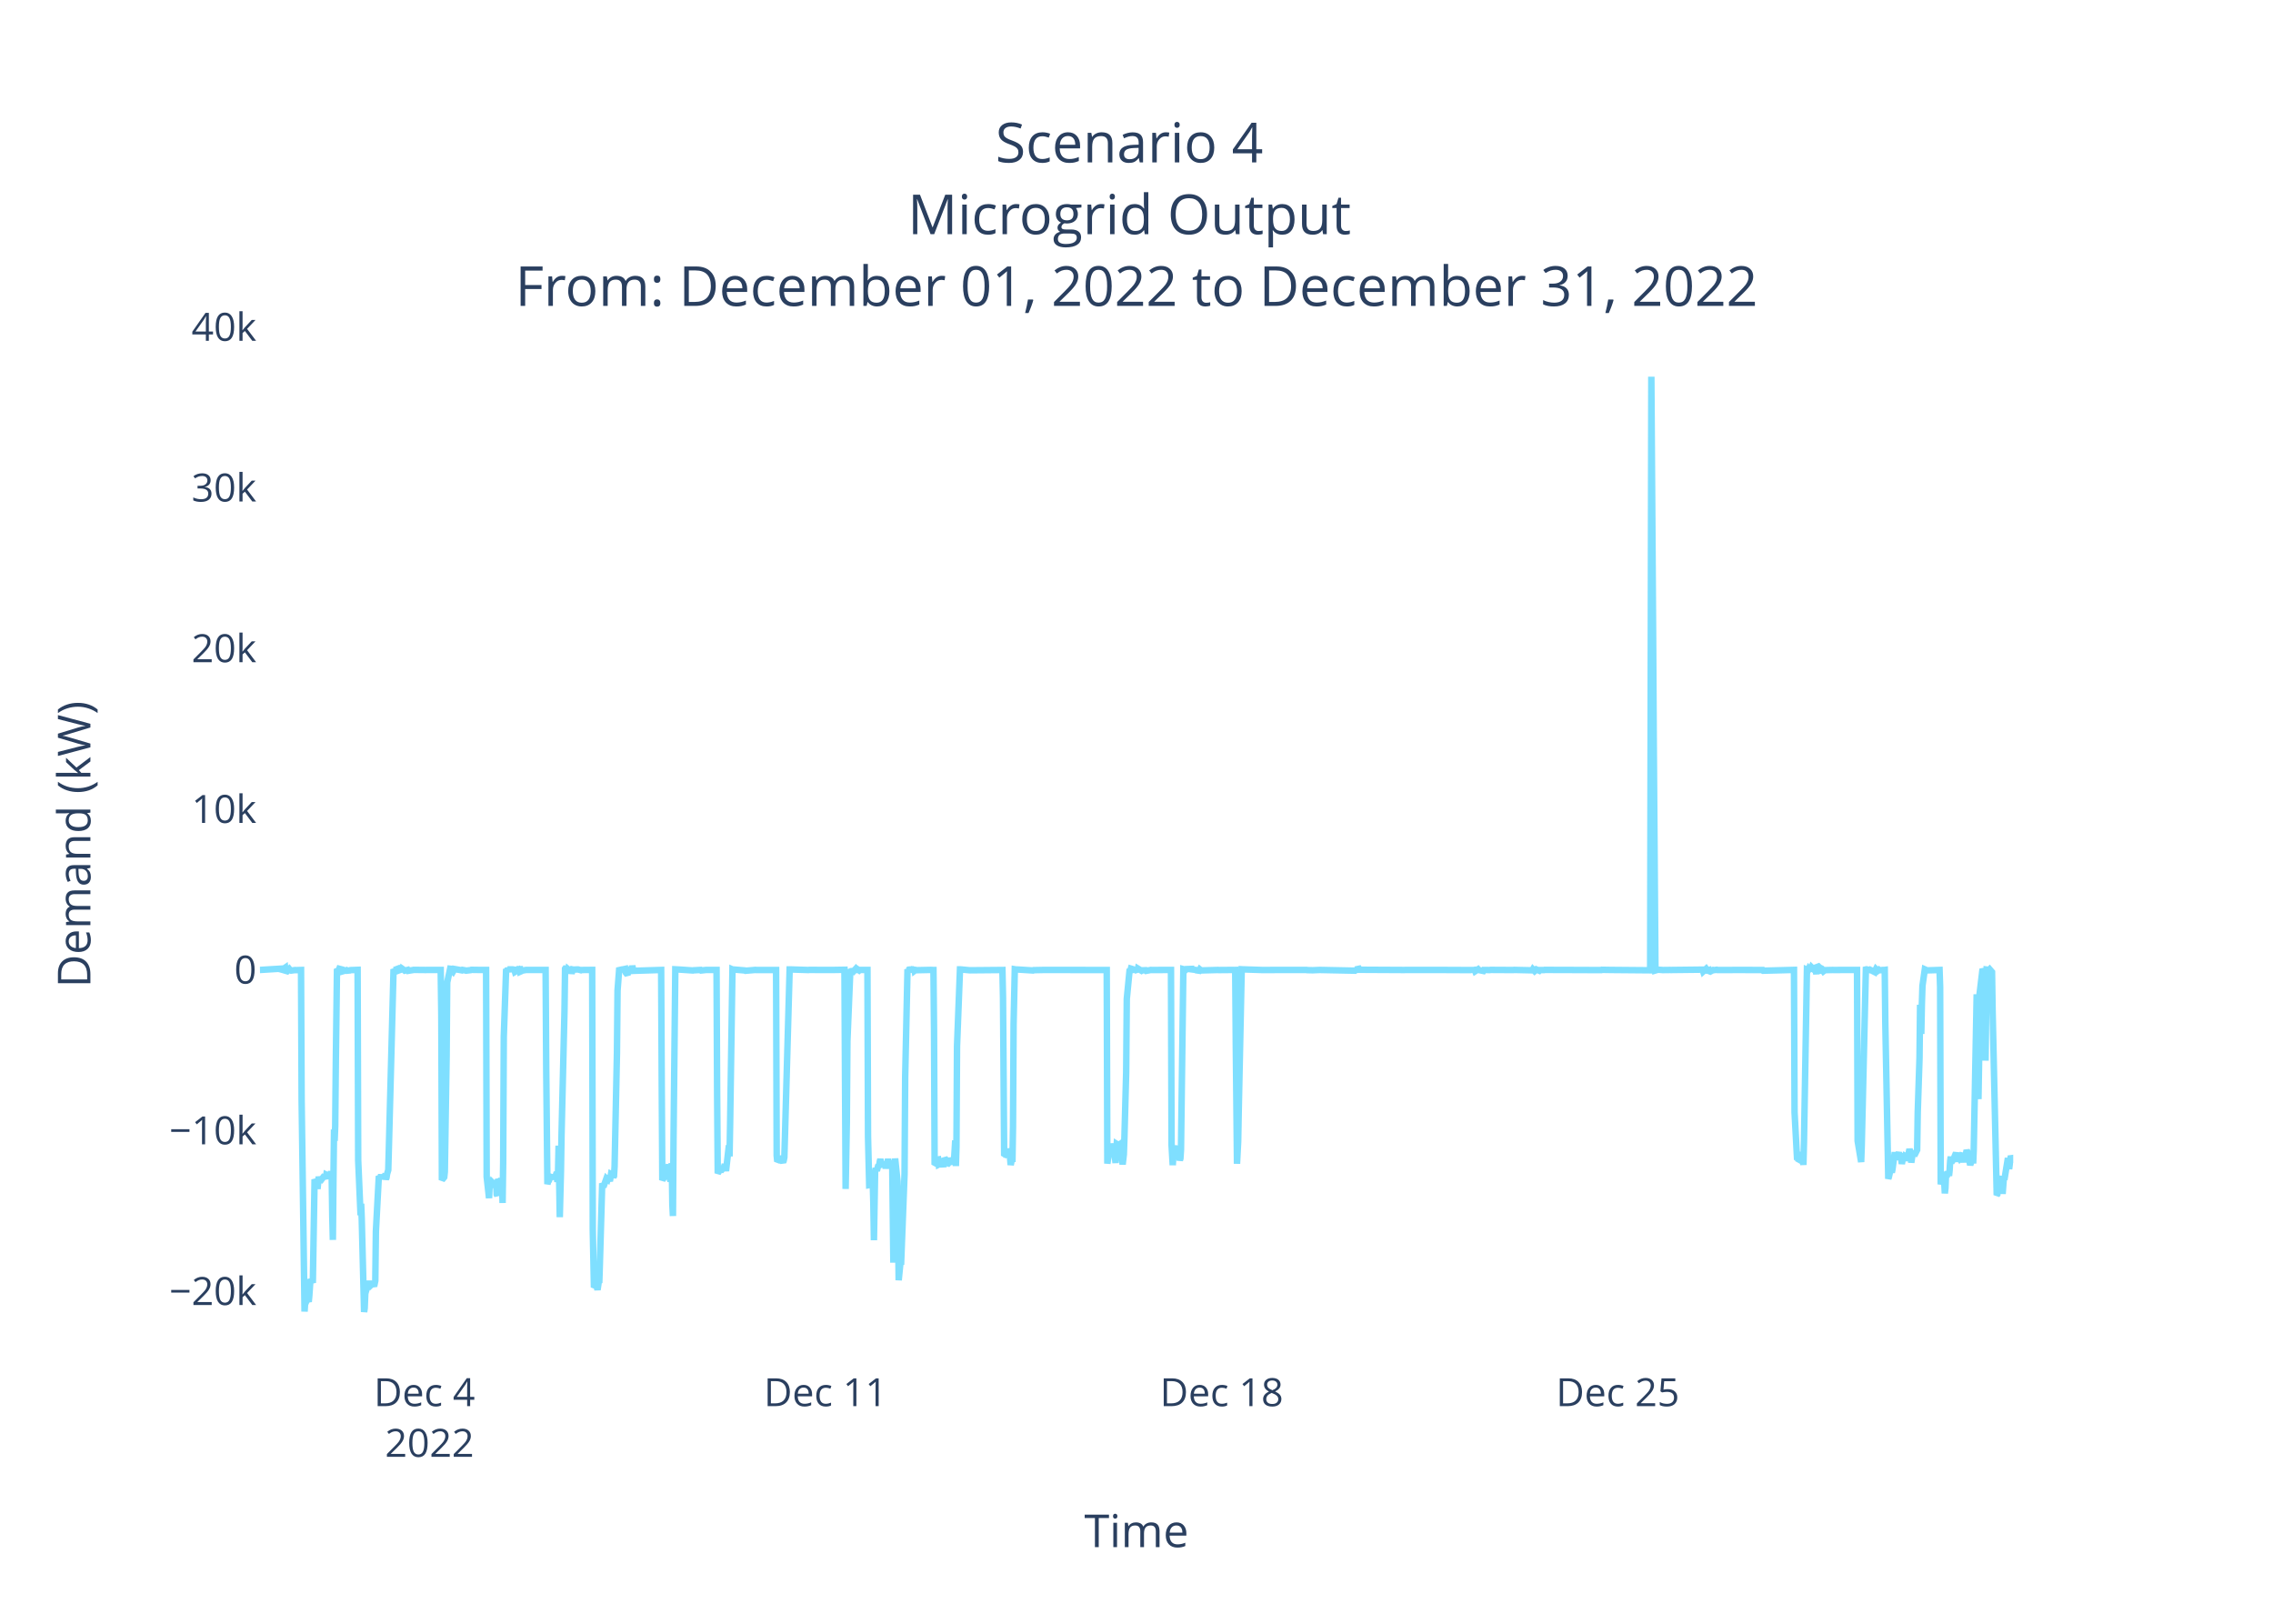
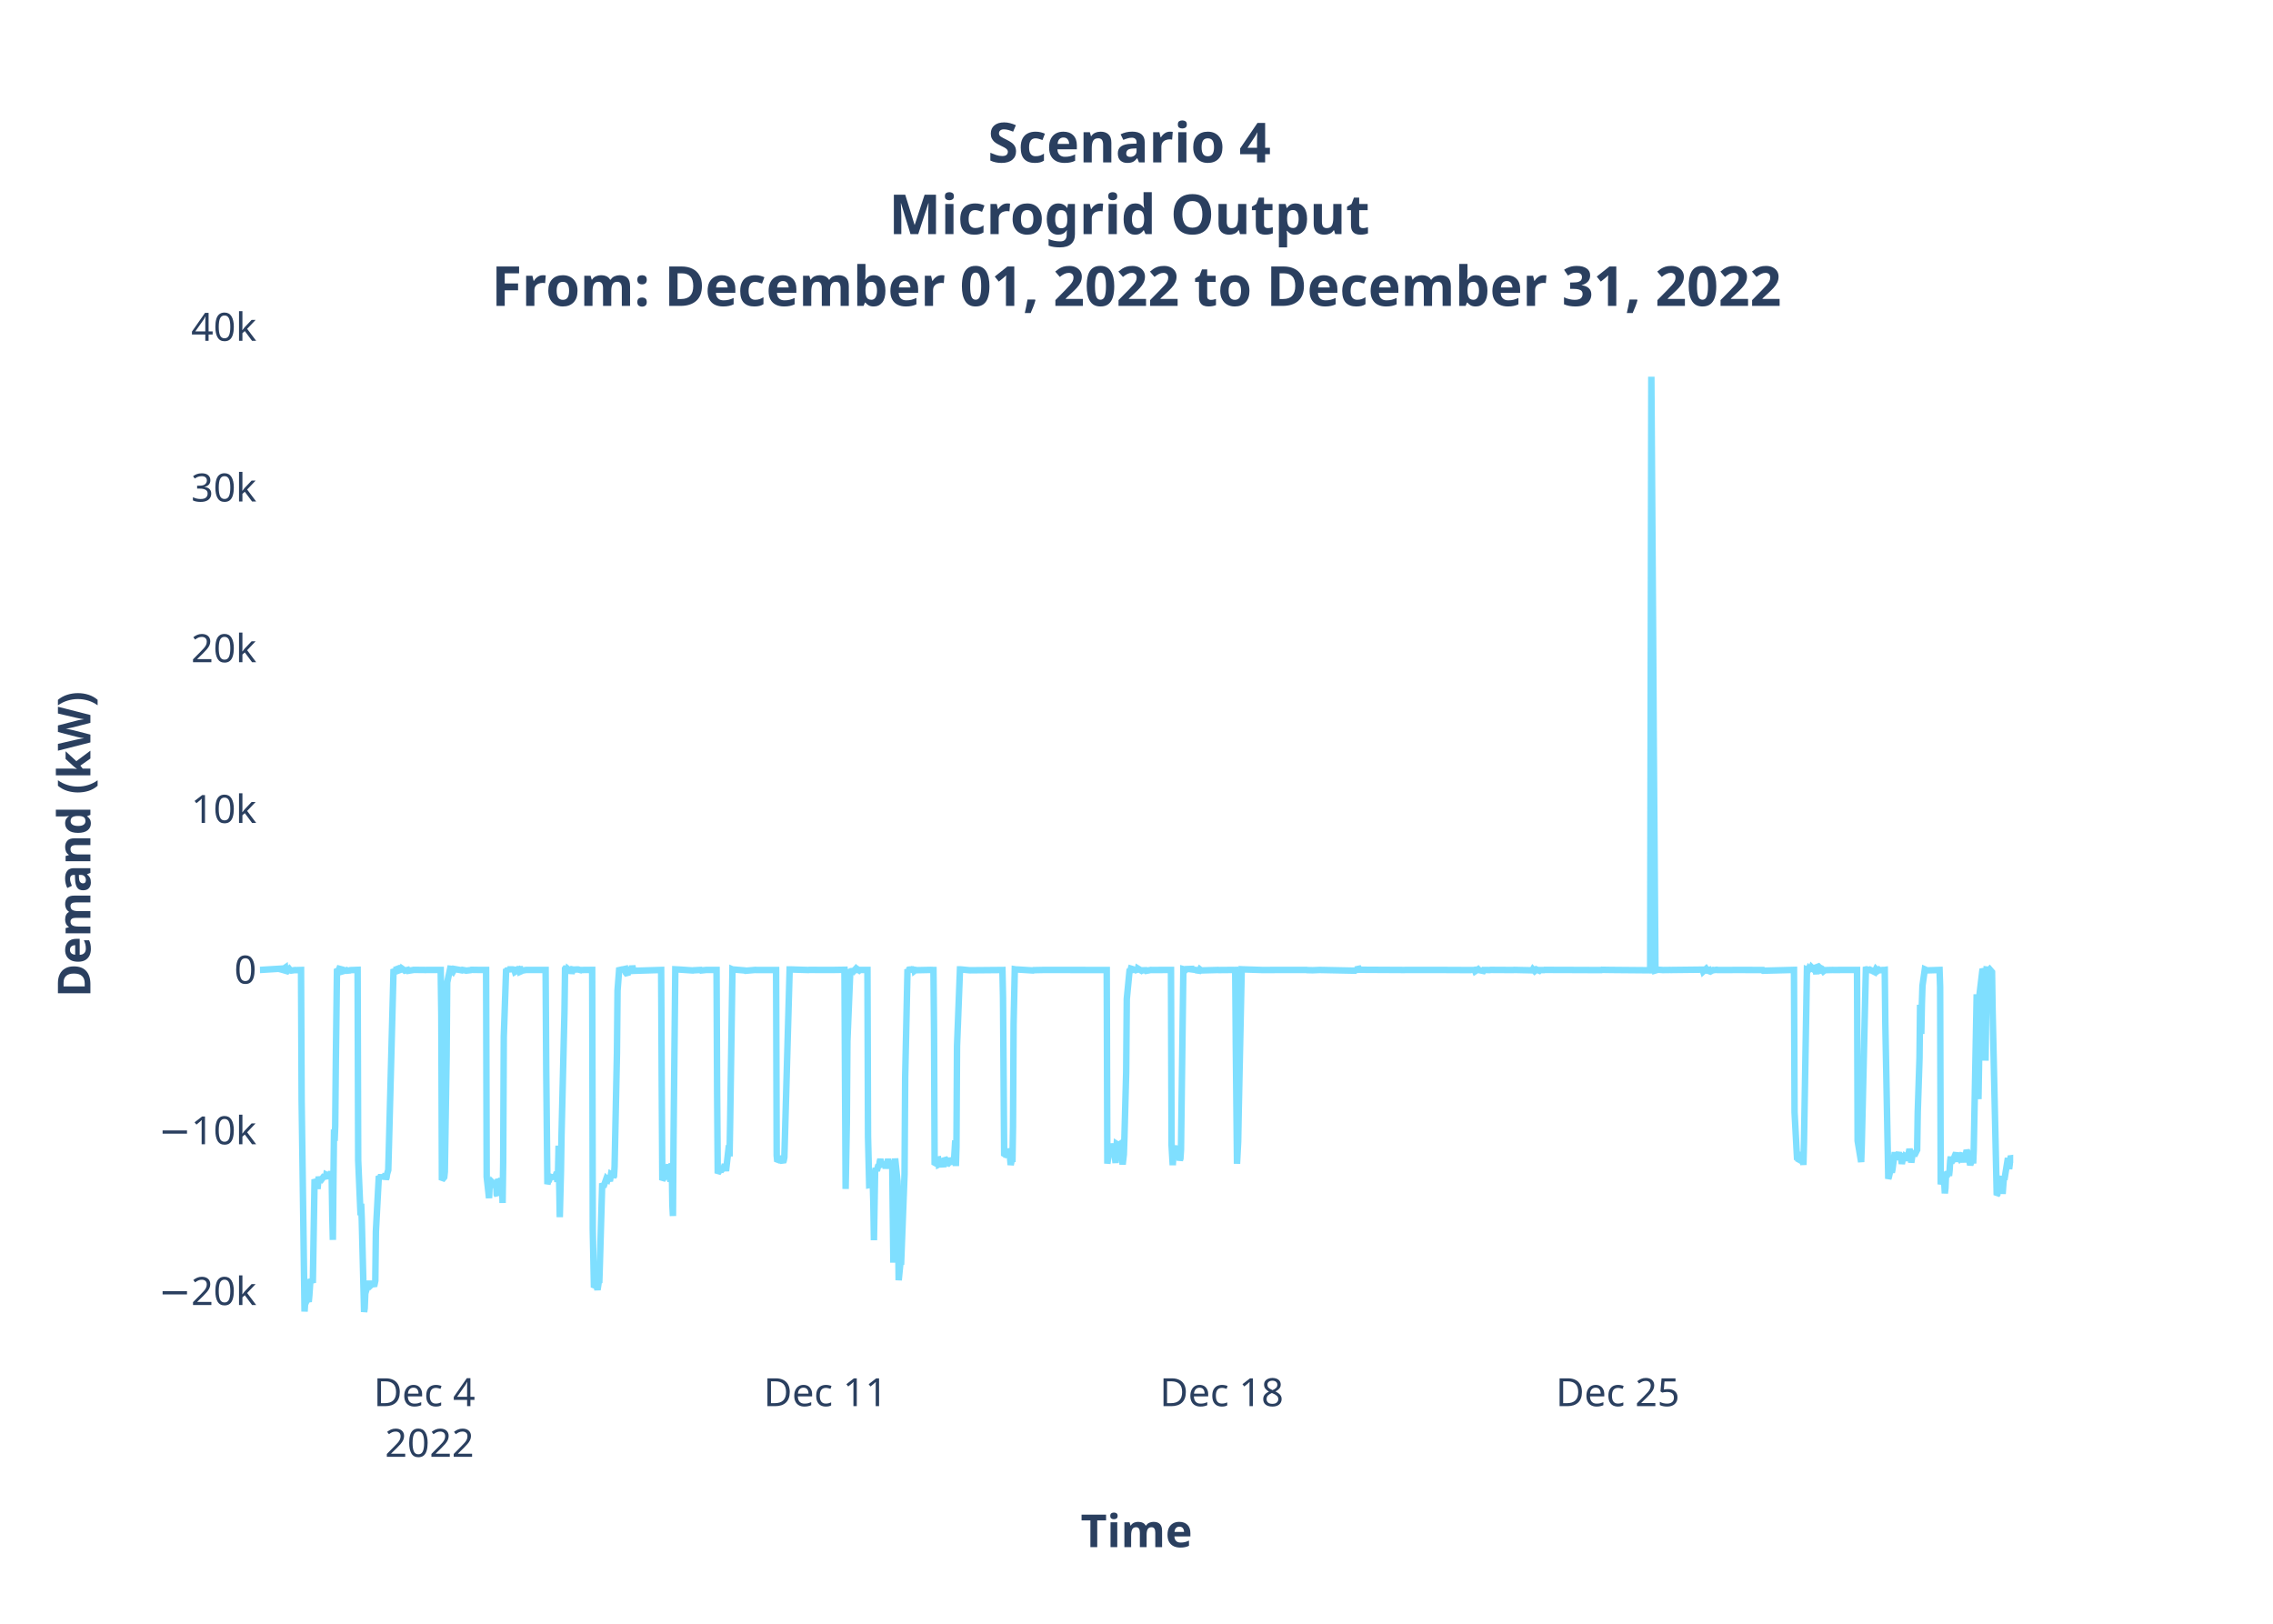
<svg xmlns="http://www.w3.org/2000/svg" class="main-svg" width="700" height="500" style="" viewBox="0 0 700 500">
  <rect x="0" y="0" width="700" height="500" style="fill: rgb(255, 255, 255); fill-opacity: 1;" />
-   <defs id="defs-d903cc">
+   <defs id="defs-75909f">
    <g class="clips">
-       <clipPath id="clipd903ccxyplot" class="plotclip">
+       <clipPath id="clip75909fxyplot" class="plotclip">
        <rect width="540" height="320" />
      </clipPath>
-       <clipPath class="axesclip" id="clipd903ccx">
+       <clipPath class="axesclip" id="clip75909fx">
        <rect x="80" y="0" width="540" height="500" />
      </clipPath>
-       <clipPath class="axesclip" id="clipd903ccy">
+       <clipPath class="axesclip" id="clip75909fy">
        <rect x="0" y="100" width="700" height="320" />
      </clipPath>
-       <clipPath class="axesclip" id="clipd903ccxy">
+       <clipPath class="axesclip" id="clip75909fxy">
        <rect x="80" y="100" width="540" height="320" />
      </clipPath>
    </g>
    <g class="gradients" />
    <g class="patterns" />
  </defs>
  <g class="bglayer" />
  <g class="layer-below">
    <g class="imagelayer" />
    <g class="shapelayer" />
  </g>
  <g class="cartesianlayer">
    <g class="subplot xy">
      <g class="layer-subplot">
        <g class="shapelayer" />
        <g class="imagelayer" />
      </g>
      <g class="minor-gridlayer">
        <g class="x" />
        <g class="y" />
      </g>
      <g class="gridlayer">
        <g class="x">
          <path class="xgrid crisp" transform="translate(132.28,0)" d="M0,100v320" style="stroke: rgb(255, 255, 255); stroke-opacity: 1; stroke-width: 1px;" />
          <path class="xgrid crisp" transform="translate(254.25,0)" d="M0,100v320" style="stroke: rgb(255, 255, 255); stroke-opacity: 1; stroke-width: 1px;" />
          <path class="xgrid crisp" transform="translate(376.23,0)" d="M0,100v320" style="stroke: rgb(255, 255, 255); stroke-opacity: 1; stroke-width: 1px;" />
          <path class="xgrid crisp" transform="translate(498.21,0)" d="M0,100v320" style="stroke: rgb(255, 255, 255); stroke-opacity: 1; stroke-width: 1px;" />
        </g>
        <g class="y">
          <path class="ygrid crisp" transform="translate(0,397.65)" d="M80,0h540" style="stroke: rgb(255, 255, 255); stroke-opacity: 1; stroke-width: 1px;" />
          <path class="ygrid crisp" transform="translate(0,348.16)" d="M80,0h540" style="stroke: rgb(255, 255, 255); stroke-opacity: 1; stroke-width: 1px;" />
          <path class="ygrid crisp" transform="translate(0,249.2)" d="M80,0h540" style="stroke: rgb(255, 255, 255); stroke-opacity: 1; stroke-width: 1px;" />
          <path class="ygrid crisp" transform="translate(0,199.71)" d="M80,0h540" style="stroke: rgb(255, 255, 255); stroke-opacity: 1; stroke-width: 1px;" />
          <path class="ygrid crisp" transform="translate(0,150.23)" d="M80,0h540" style="stroke: rgb(255, 255, 255); stroke-opacity: 1; stroke-width: 1px;" />
        </g>
      </g>
      <g class="zerolinelayer">
        <path class="yzl zl crisp" transform="translate(0,298.68)" d="M80,0h540" style="stroke: rgb(255, 255, 255); stroke-opacity: 1; stroke-width: 2px;" />
      </g>
      <path class="xlines-below" />
      <path class="ylines-below" />
      <g class="overlines-below" />
      <g class="xaxislayer-below" />
      <g class="yaxislayer-below" />
      <g class="overaxes-below" />
-       <g class="plot" transform="translate(80,100)" clip-path="url(#clipd903ccxyplot)">
+       <g class="plot" transform="translate(80,100)" clip-path="url(#clip75909fxyplot)">
        <g class="scatterlayer mlayer">
-           <g class="trace scatter trace94ab0a" style="stroke-miterlimit: 2; opacity: 0.5;">
+           <g class="trace scatter trace94ec5c" style="stroke-miterlimit: 2; opacity: 0.5;">
            <g class="fills" />
            <g class="errorbars" />
            <g class="lines">
              <path class="js-line" d="M0,198.68L6.53,198.28L6.72,199.13L7.62,198.12L7.81,197.99L7.99,199.57L8.53,198.91L8.71,198.74L9.08,198.38L9.44,198.83L9.62,198.88L10.89,198.71L11.07,198.74L12.71,198.69L12.89,238.86L13.79,303.87L13.98,300.96L14.16,301.14L14.34,300.73L14.52,300.43L14.88,300.23L15.07,300.88L15.25,299.06L15.61,293.92L16.15,294.61L16.34,295.03L16.88,263.18L17.43,264.18L17.61,263.51L17.79,266.11L18.15,262.34L18.33,263.14L18.51,263.89L19.97,261.93L20.15,262.61L20.33,262.99L20.51,261.74L20.69,261.83L20.87,262.54L21.24,261.19L21.42,261.74L21.6,261.98L21.96,260.83L22.14,261.34L22.33,274.48L22.51,281.8L22.69,263.02L22.87,247.81L23.05,251.31L23.23,246.75L23.42,227.15L23.78,198.39L24.32,198.83L24.5,198.32L25.41,198.56L25.59,199.08L26.68,198.76L26.86,198.91L27.77,198.82L27.95,198.73L30.13,198.65L30.31,257.31L31.04,274.2L31.22,270.66L31.4,275.24L32.13,304L32.31,302.83L32.49,298.33L33.58,294.55L33.76,295.19L33.94,295.98L34.31,294.77L34.49,295.5L34.67,295.33L34.85,295.07L35.03,295.74L35.21,296.1L35.58,294.37L35.76,279.18L36.67,262.16L36.85,262.41L37.03,263.04L37.39,261.75L37.57,262.47L37.75,262.64L37.94,261.72L38.3,262.99L38.48,262.38L38.66,262.44L38.84,263.07L39.03,262.64L39.21,261.47L39.57,260.3L39.75,253.77L41.2,198.47L41.38,198.73L42.47,198.32L42.66,198.88L43.56,198.55L43.74,199.07L43.93,198.35L44.47,198.73L44.65,198.89L45.56,198.66L45.74,198.94L47.19,198.7L47.37,198.65L51.19,198.69L51.37,198.68L55.72,198.68L55.91,212.53L56.09,263.37L56.81,262.48L56.99,260.8L57.54,225.41L57.72,202.52L58.63,198.3L58.81,198.32L59.54,199.15L59.72,198.84L59.9,198.38L62.26,198.8L62.44,198.66L63.35,198.82L63.53,198.89L64.98,198.72L65.16,198.64L68.07,198.68L68.25,198.67L69.7,198.68L69.88,262.36L70.61,268.94L70.79,264.86L70.97,265.38L71.15,265.69L71.33,264.59L71.52,264.01L72.42,264.9L72.61,264.63L72.79,264.21L72.97,267.82L73.15,268.16L73.33,263.83L73.51,263.79L73.69,265.02L74.42,262.96L74.6,264.52L74.78,270.43L74.96,257.99L75.15,219.2L75.87,198.4L76.05,198.66L76.24,199.09L76.42,198.12L76.96,199.05L77.14,198.63L77.32,197.68L77.51,198.87L77.69,197.99L77.87,199.14L78.23,197.85L78.41,198.68L78.59,199.28L79.68,198.66L79.87,199.05L80.05,197.55L80.23,199.2L80.59,199.04L80.77,198.89L82.04,198.67L82.23,198.67L88.03,198.68L88.22,229.59L88.58,264.63L89.12,262.79L89.3,262.87L89.49,262.35L90.03,262.57L90.21,262.94L90.57,262.29L90.76,261.9L90.94,262.65L91.3,261.53L91.48,261.47L91.66,263.96L91.85,261.37L92.03,252.78L92.39,274.8L92.75,260.69L92.93,249.51L93.84,211.38L94.02,198.29L94.39,197.79L94.75,199.12L94.93,198.43L95.48,198.89L95.66,197.78L96.02,199.78L96.38,198.54L96.56,198.58L97.84,198.52L98.02,198.52L98.92,198.77L99.11,198.69L102.37,198.66L102.55,278.7L102.92,296.43L103.46,295.82L103.64,295.52L104.01,297.19L104.19,296.08L104.37,294.79L104.55,295.07L104.73,289.49L105.46,264.39L105.64,264.76L105.82,265.53L106.73,262.96L106.91,263.14L107.09,263.26L107.46,261.95L107.64,263.25L107.82,263.72L108.18,261.53L108.73,261.82L108.91,262.49L109.09,262.14L109.27,259.21L110,224.2L110.18,205.04L110.72,198L111.09,198.64L111.27,198.63L112.54,198.35L112.72,199.5L113.26,200.21L113.63,197.71L113.81,199.01L113.99,199.8L114.17,198.56L114.35,199.29L114.53,198.7L114.72,197.4L115.08,198.95L115.26,198.94L123.61,198.68L123.79,234L123.97,263.4L124.7,262.28L124.88,260.99L125.97,258.79L126.15,259.63L126.33,263.19L126.51,263.7L126.7,259.34L126.88,258.28L127.06,270.95L127.24,274.44L127.42,250.96L127.97,198.49L128.51,198.52L128.69,198.52L133.41,198.84L133.59,198.79L135.77,198.67L135.95,198.84L137.41,198.68L137.59,198.68L140.67,198.68L140.85,236.96L141.04,261.3L141.76,260.16L141.94,260.67L142.85,259.45L143.03,259.17L143.21,258.5L143.39,259.44L143.58,260.6L144.48,252.68L144.67,256.1L144.85,246.12L145.57,198.52L145.75,198.6L145.94,198.54L149.38,198.83L149.57,198.93L152.65,198.66L152.83,198.69L159.01,198.69L159.19,255.8L159.37,257.65L159.91,257.15L160.09,256.17L161.18,257.93L161.36,257.33L161.55,256.4L161.73,250.2L163.18,198.52L163.36,198.52L168.99,198.7L169.17,198.66L176.07,198.68L176.25,198.68L180.06,198.62L180.24,233.31L180.42,266.11L180.79,245.69L180.97,220.54L181.88,198.46L182.06,198.74L182.42,199.1L182.6,198.3L182.78,198.82L182.96,198.99L183.51,198.38L183.69,198.64L183.87,198.96L184.05,199.22L184.24,198.58L184.6,198.83L184.78,198.67L187.14,198.67L187.32,250.09L187.68,264.92L188.23,264.82L188.41,264.59L188.59,263.64L188.77,264.05L188.95,270.25L189.14,281.91L189.5,260.76L189.68,259.74L190.04,260.51L190.23,259.79L190.41,259.1L190.77,258.78L190.95,257.6L191.13,256.93L191.31,257.85L191.5,258.56L192.22,258.25L192.4,257.86L192.77,259.77L193.13,258.17L193.31,257.9L193.49,256.89L193.67,257.94L193.86,259.54L194.76,257.5L194.94,273.25L195.13,288.82L195.49,265.1L195.67,256.73L196.4,263.72L196.58,278.95L196.76,294.23L197.3,288.81L197.49,289.44L198.57,261.48L198.76,231.68L199.48,198.49L199.66,198.76L199.85,198.59L200.57,198.53L200.75,199.24L201.48,197.92L201.66,198.9L201.84,198.76L206.74,198.66L206.92,198.68L207.47,198.69L207.65,217.27L207.83,258.62L208.56,258.17L208.74,257.07L208.92,257.04L209.1,258.59L209.28,258.5L209.47,257.16L210.37,258.65L210.55,259.32L210.92,256.65L211.46,257.29L211.64,258.68L211.83,258.49L212.01,256.63L212.37,257.91L212.55,257.39L212.73,256.72L213.64,258.34L213.82,257.11L214.18,251.18L214.37,259.06L214.55,253.21L214.73,222.13L215.64,198.51L215.82,198.51L218.54,198.77L218.72,198.78L228.71,198.69L228.89,207.05L229.25,255.89L229.79,255.55L229.98,256.28L230.34,253.88L230.88,254.97L231.07,256.58L231.25,258.73L231.43,257.89L231.61,253.96L231.79,257.83L231.97,247.04L232.15,215.35L232.52,198.47L233.06,198.56L233.24,198.53L238.14,198.84L238.33,198.74L241.23,198.68L241.41,198.68L260.83,198.69L261.02,258.31L261.74,253.5L261.92,252.17L262.29,254.28L262.83,253.8L263.01,253.57L263.56,258.11L263.74,255.05L263.92,252.27L264.83,252.85L265.01,252.24L265.19,252.12L265.37,254.56L265.73,258.59L266.1,255.48L266.28,250.3L266.82,230.13L267.01,207.6L267.91,198.37L268.09,198.96L268.28,198.26L268.82,198.42L269,198.55L269.36,199.29L269.55,198.45L270.27,199.12L270.45,198.26L271.54,198.92L271.72,198.8L272.81,198.76L272.99,198.95L274.45,198.67L274.63,198.69L280.62,198.68L280.8,252.66L281.16,258.79L281.53,253.36L281.71,253.02L282.25,254.43L282.43,254.22L282.62,252.97L283.34,257.28L283.52,256.75L283.7,254.05L284.43,198.43L285.16,198.62L285.34,198.42L286.97,198.36L287.15,199.19L287.7,198.12L287.88,198.48L288.06,199.24L288.61,198.31L288.79,198.66L288.97,199.53L289.51,198.52L289.88,198.82L290.06,198.82L295.14,198.68L295.32,198.71L299.86,198.67L300.04,198.69L300.4,198.68L300.58,221.8L300.95,258.36L301.31,251.49L301.49,241.68L302.4,198.48L302.58,198.49L302.76,198.5L308.39,198.68L308.57,198.69L322.37,198.67L322.55,198.73L324,198.76L324.18,198.77L326.54,198.67L326.72,198.68L337.79,198.91L337.98,199.44L338.16,197.68L338.7,198.61L338.88,198.62L352.5,198.69L352.68,198.68L364.3,198.68L364.48,198.68L373.19,198.72L373.37,199.31L373.73,198.18L374.1,198.66L374.28,199.08L375.19,198.48L375.37,198.69L376.82,198.99L377,198.69L378.82,198.71L379,198.66L386.08,198.7L386.26,198.66L391.89,198.79L392.07,198.48L392.61,199.04L392.97,198.73L393.16,198.53L394.06,198.91L394.25,198.71L395.52,198.71L395.7,198.65L400.42,198.68L400.6,198.67L413.12,198.72L413.3,198.63L416.39,198.68L416.57,198.68L428.19,198.78L428.37,106.3L428.55,16L429.1,96.16L429.28,126.59L429.82,198.83L430.37,198.67L430.55,198.6L431.82,198.68L432,198.71L434.36,198.68L434.54,198.69L444.34,198.58L444.52,199.15L445.43,198.32L445.61,198.57L445.79,198.8L446.34,198.66L446.52,199.1L446.7,199.17L447.61,198.69L447.79,198.73L448.7,198.62L448.88,198.69L453.42,198.69L453.6,198.68L462.86,198.69L463.04,198.91L472.48,198.66L472.66,242.52L473.38,255.92L473.57,255.86L473.75,256.92L473.93,257.02L474.11,255.92L474.29,255.83L474.47,256.26L474.66,256.49L475.02,255.44L475.2,256.92L475.38,258.72L475.56,251.65L476.47,198.58L476.83,198.73L477.02,198.31L477.56,198.93L477.74,198.31L477.92,197.87L478.83,198.77L479.01,198.61L479.19,198.76L479.37,199.99L479.56,197.16L480.1,197.7L480.28,198.68L480.46,199.69L480.83,198.17L481.01,198.26L481.55,199.08L481.73,198.94L481.92,198.74L484.46,198.68L484.64,198.69L491.9,198.67L492.08,251.29L493.17,257.82L493.35,252.56L494.62,198.53L494.8,198.49L495.71,198.7L495.89,198.6L497.34,199.33L497.53,198.76L497.71,198.41L498.25,198.94L498.62,198.64L498.8,198.78L499.89,198.68L500.07,198.72L500.43,198.67L500.61,215.17L501.52,262.98L501.7,262.44L502.25,259.99L502.61,261.04L502.79,260.2L503.52,254.82L503.7,256.06L503.88,256.98L504.79,254.89L504.97,255.8L505.33,255.23L505.69,258.4L505.88,257.46L506.06,255.21L506.42,257.4L506.78,255.99L506.96,256.09L507.15,257.47L507.51,255.3L507.69,255.66L508.05,253.83L508.42,255.18L508.6,258.01L509.14,254.49L509.32,254.93L509.51,255.89L510.41,254.09L510.59,242.57L511.14,225.85L511.32,209.4L511.68,218.38L511.87,209.11L512.05,203.56L512.77,198.49L512.95,198.57L513.14,198.82L517.31,198.68L517.49,203.95L517.67,264.71L518.4,261.67L518.58,260.87L518.94,267.48L519.13,265.79L519.31,261.46L519.49,262.45L519.85,260.79L520.03,261.16L520.22,262.08L520.4,260.47L520.58,257.51L520.76,256.16L520.94,257.98L521.3,257.42L521.49,257.21L522.39,255L522.57,255.87L522.94,257.67L523.3,256.24L523.48,256.57L524.39,255.19L524.57,256.76L524.75,257.93L524.93,256.22L525.12,255.35L525.3,255.73L525.48,255.08L525.66,254.19L526.39,255.8L526.57,257.84L526.75,258.75L527.11,257.63L527.29,257.26L527.48,256.78L527.66,258.26L527.84,254.03L528.75,206.18L528.93,214.24L529.11,233.74L529.29,238.45L529.47,227.81L529.65,205.99L530.56,198.37L530.74,198.7L531.11,199.08L531.29,198.6L531.47,226.61L531.83,198.56L532.56,198.66L532.74,198.48L533.47,199.32L533.65,211.14L534.92,268L535.1,267.77L535.28,264.82L536.37,262.3L536.55,263.96L536.73,267.64L537.1,262.83L537.28,263.27L538.37,256.61L538.55,258.15L538.73,259.98L539.27,255.92L539.64,256.84L539.82,257.22L540,258.17" style="vector-effect: non-scaling-stroke; fill: none; stroke: rgb(0, 191, 255); stroke-opacity: 1; stroke-width: 2px; opacity: 1;" />
            </g>
            <g class="points" />
            <g class="text" />
          </g>
        </g>
      </g>
      <g class="overplot" />
      <path class="xlines-above crisp" d="M0,0" style="fill: none;" />
      <path class="ylines-above crisp" d="M0,0" style="fill: none;" />
      <g class="overlines-above" />
      <g class="xaxislayer-above">
        <g class="xtick">
-           <text text-anchor="middle" x="0" y="433" transform="translate(132.28,0)" style="font-family: 'Open Sans', verdana, arial, sans-serif; font-size: 12px; fill: rgb(42, 63, 95); fill-opacity: 1; white-space: pre; opacity: 1;">
+           <text text-anchor="middle" x="0" y="433" transform="translate(132.28,0)" style="font-family: sans-serif; font-size: 12px; fill: rgb(42, 63, 95); fill-opacity: 1; white-space: pre; opacity: 1;">
            <tspan class="line" dy="0em" x="0" y="433">Dec 4</tspan>
            <tspan class="line" dy="1.3em" x="0" y="433">2022</tspan>
          </text>
        </g>
        <g class="xtick">
-           <text text-anchor="middle" x="0" y="433" style="font-family: 'Open Sans', verdana, arial, sans-serif; font-size: 12px; fill: rgb(42, 63, 95); fill-opacity: 1; white-space: pre; opacity: 1;" transform="translate(254.25,0)">Dec 11</text>
+           <text text-anchor="middle" x="0" y="433" style="font-family: sans-serif; font-size: 12px; fill: rgb(42, 63, 95); fill-opacity: 1; white-space: pre; opacity: 1;" transform="translate(254.25,0)">Dec 11</text>
        </g>
        <g class="xtick">
-           <text text-anchor="middle" x="0" y="433" style="font-family: 'Open Sans', verdana, arial, sans-serif; font-size: 12px; fill: rgb(42, 63, 95); fill-opacity: 1; white-space: pre; opacity: 1;" transform="translate(376.23,0)">Dec 18</text>
+           <text text-anchor="middle" x="0" y="433" style="font-family: sans-serif; font-size: 12px; fill: rgb(42, 63, 95); fill-opacity: 1; white-space: pre; opacity: 1;" transform="translate(376.23,0)">Dec 18</text>
        </g>
        <g class="xtick">
-           <text text-anchor="middle" x="0" y="433" style="font-family: 'Open Sans', verdana, arial, sans-serif; font-size: 12px; fill: rgb(42, 63, 95); fill-opacity: 1; white-space: pre; opacity: 1;" transform="translate(498.21,0)">Dec 25</text>
+           <text text-anchor="middle" x="0" y="433" style="font-family: sans-serif; font-size: 12px; fill: rgb(42, 63, 95); fill-opacity: 1; white-space: pre; opacity: 1;" transform="translate(498.21,0)">Dec 25</text>
        </g>
      </g>
      <g class="yaxislayer-above">
        <g class="ytick">
-           <text text-anchor="end" x="79" y="4.2" transform="translate(0,397.65)" style="font-family: 'Open Sans', verdana, arial, sans-serif; font-size: 12px; fill: rgb(42, 63, 95); fill-opacity: 1; white-space: pre; opacity: 1;">−20k</text>
+           <text text-anchor="end" x="79" y="4.2" transform="translate(0,397.65)" style="font-family: sans-serif; font-size: 12px; fill: rgb(42, 63, 95); fill-opacity: 1; white-space: pre; opacity: 1;">−20k</text>
        </g>
        <g class="ytick">
-           <text text-anchor="end" x="79" y="4.2" style="font-family: 'Open Sans', verdana, arial, sans-serif; font-size: 12px; fill: rgb(42, 63, 95); fill-opacity: 1; white-space: pre; opacity: 1;" transform="translate(0,348.16)">−10k</text>
+           <text text-anchor="end" x="79" y="4.2" style="font-family: sans-serif; font-size: 12px; fill: rgb(42, 63, 95); fill-opacity: 1; white-space: pre; opacity: 1;" transform="translate(0,348.16)">−10k</text>
        </g>
        <g class="ytick">
-           <text text-anchor="end" x="79" y="4.2" style="font-family: 'Open Sans', verdana, arial, sans-serif; font-size: 12px; fill: rgb(42, 63, 95); fill-opacity: 1; white-space: pre; opacity: 1;" transform="translate(0,298.68)">0</text>
+           <text text-anchor="end" x="79" y="4.2" style="font-family: sans-serif; font-size: 12px; fill: rgb(42, 63, 95); fill-opacity: 1; white-space: pre; opacity: 1;" transform="translate(0,298.68)">0</text>
        </g>
        <g class="ytick">
-           <text text-anchor="end" x="79" y="4.2" style="font-family: 'Open Sans', verdana, arial, sans-serif; font-size: 12px; fill: rgb(42, 63, 95); fill-opacity: 1; white-space: pre; opacity: 1;" transform="translate(0,249.2)">10k</text>
+           <text text-anchor="end" x="79" y="4.2" style="font-family: sans-serif; font-size: 12px; fill: rgb(42, 63, 95); fill-opacity: 1; white-space: pre; opacity: 1;" transform="translate(0,249.2)">10k</text>
        </g>
        <g class="ytick">
-           <text text-anchor="end" x="79" y="4.2" style="font-family: 'Open Sans', verdana, arial, sans-serif; font-size: 12px; fill: rgb(42, 63, 95); fill-opacity: 1; white-space: pre; opacity: 1;" transform="translate(0,199.71)">20k</text>
+           <text text-anchor="end" x="79" y="4.2" style="font-family: sans-serif; font-size: 12px; fill: rgb(42, 63, 95); fill-opacity: 1; white-space: pre; opacity: 1;" transform="translate(0,199.71)">20k</text>
        </g>
        <g class="ytick">
-           <text text-anchor="end" x="79" y="4.2" style="font-family: 'Open Sans', verdana, arial, sans-serif; font-size: 12px; fill: rgb(42, 63, 95); fill-opacity: 1; white-space: pre; opacity: 1;" transform="translate(0,150.23)">30k</text>
+           <text text-anchor="end" x="79" y="4.2" style="font-family: sans-serif; font-size: 12px; fill: rgb(42, 63, 95); fill-opacity: 1; white-space: pre; opacity: 1;" transform="translate(0,150.23)">30k</text>
        </g>
        <g class="ytick">
-           <text text-anchor="end" x="79" y="4.2" style="font-family: 'Open Sans', verdana, arial, sans-serif; font-size: 12px; fill: rgb(42, 63, 95); fill-opacity: 1; white-space: pre; opacity: 1;" transform="translate(0,100.75)">40k</text>
+           <text text-anchor="end" x="79" y="4.2" style="font-family: sans-serif; font-size: 12px; fill: rgb(42, 63, 95); fill-opacity: 1; white-space: pre; opacity: 1;" transform="translate(0,100.75)">40k</text>
        </g>
      </g>
      <g class="overaxes-above" />
    </g>
  </g>
  <g class="polarlayer" />
  <g class="smithlayer" />
  <g class="ternarylayer" />
  <g class="geolayer" />
  <g class="funnelarealayer" />
  <g class="pielayer" />
  <g class="iciclelayer" />
  <g class="treemaplayer" />
  <g class="sunburstlayer" />
  <g class="glimages" />
-   <defs id="topdefs-d903cc">
+   <defs id="topdefs-75909f">
    <g class="clips" />
  </defs>
  <g class="layer-above">
    <g class="imagelayer" />
    <g class="shapelayer" />
  </g>
  <g class="infolayer">
    <g class="g-gtitle">
-       <text class="gtitle" x="350" y="50" text-anchor="middle" dy="0em" style="font-family: 'Open Sans', verdana, arial, sans-serif; font-size: 17px; fill: rgb(42, 63, 95); opacity: 1; font-weight: normal; white-space: pre;">
-         <tspan class="line" dy="0em" x="350" y="50">Scenario 4</tspan>
-         <tspan class="line" dy="1.3em" x="350" y="50">Microgrid Output</tspan>
-         <tspan class="line" dy="2.6em" x="350" y="50">From: December 01, 2022 to December 31, 2022</tspan>
+       <text class="gtitle" x="350" y="50" text-anchor="middle" dy="0em" style="font-family: sans-serif; font-size: 17px; fill: rgb(42, 63, 95); opacity: 1; font-weight: normal; white-space: pre;">
+         <tspan class="line" dy="0em" x="350" y="50">
+           <tspan style="font-weight:bold">Scenario 4</tspan>
+         </tspan>
+         <tspan class="line" dy="1.3em" x="350" y="50">
+           <tspan style="font-weight:bold">Microgrid Output</tspan>
+         </tspan>
+         <tspan class="line" dy="2.6em" x="350" y="50">
+           <tspan style="font-weight:bold">From: December 01, 2022 to December 31, 2022</tspan>
+         </tspan>
      </text>
    </g>
    <g class="g-xtitle">
-       <text class="xtitle" x="350" y="476.409" text-anchor="middle" style="font-family: 'Open Sans', verdana, arial, sans-serif; font-size: 14px; fill: rgb(42, 63, 95); opacity: 1; font-weight: normal; white-space: pre;">Time</text>
+       <text class="xtitle" x="350" y="476.409" text-anchor="middle" style="font-family: sans-serif; font-size: 14px; fill: rgb(42, 63, 95); opacity: 1; font-weight: normal; white-space: pre;">
+         <tspan style="font-weight:bold">Time</tspan>
+       </text>
    </g>
    <g class="g-ytitle">
-       <text class="ytitle" transform="rotate(-90,27.84063,260)" x="27.841" y="260" text-anchor="middle" style="font-family: 'Open Sans', verdana, arial, sans-serif; font-size: 14px; fill: rgb(42, 63, 95); opacity: 1; font-weight: normal; white-space: pre;">Demand (kW)</text>
+       <text class="ytitle" transform="rotate(-90,27.84063,260)" x="27.841" y="260" text-anchor="middle" style="font-family: sans-serif; font-size: 14px; fill: rgb(42, 63, 95); opacity: 1; font-weight: normal; white-space: pre;">
+         <tspan style="font-weight:bold">Demand (kW)</tspan>
+       </text>
    </g>
  </g>
</svg>
